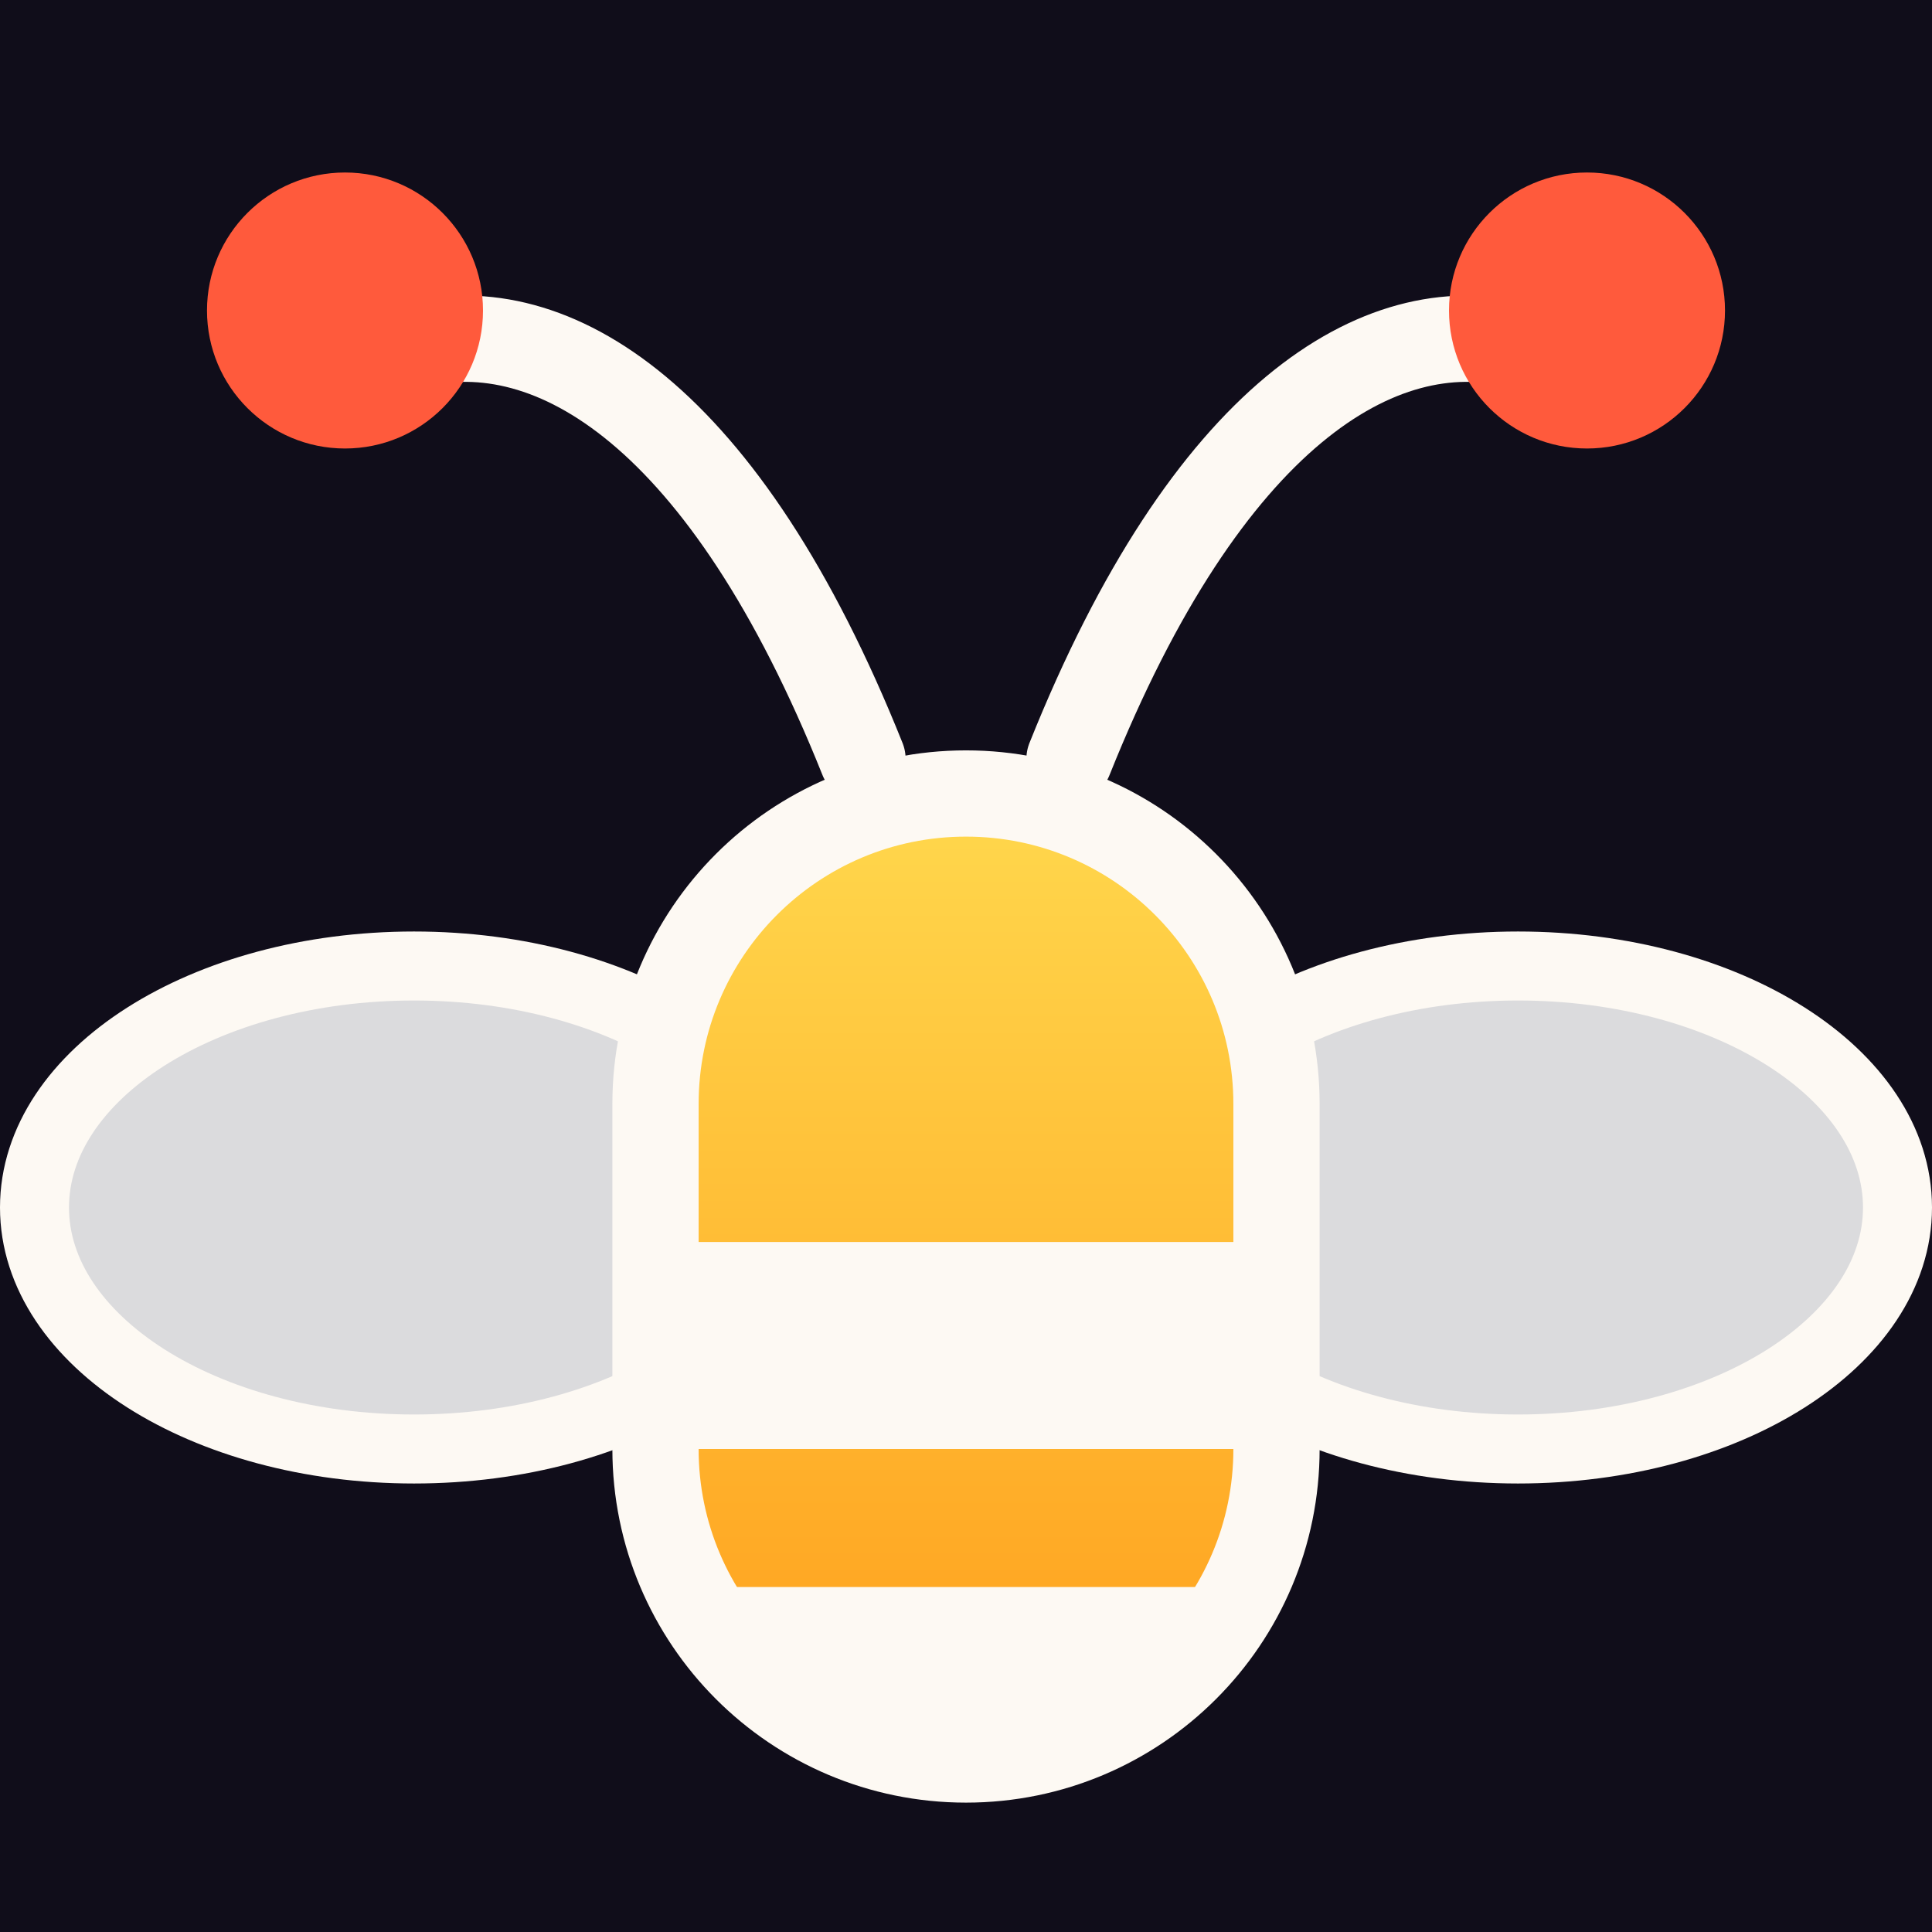
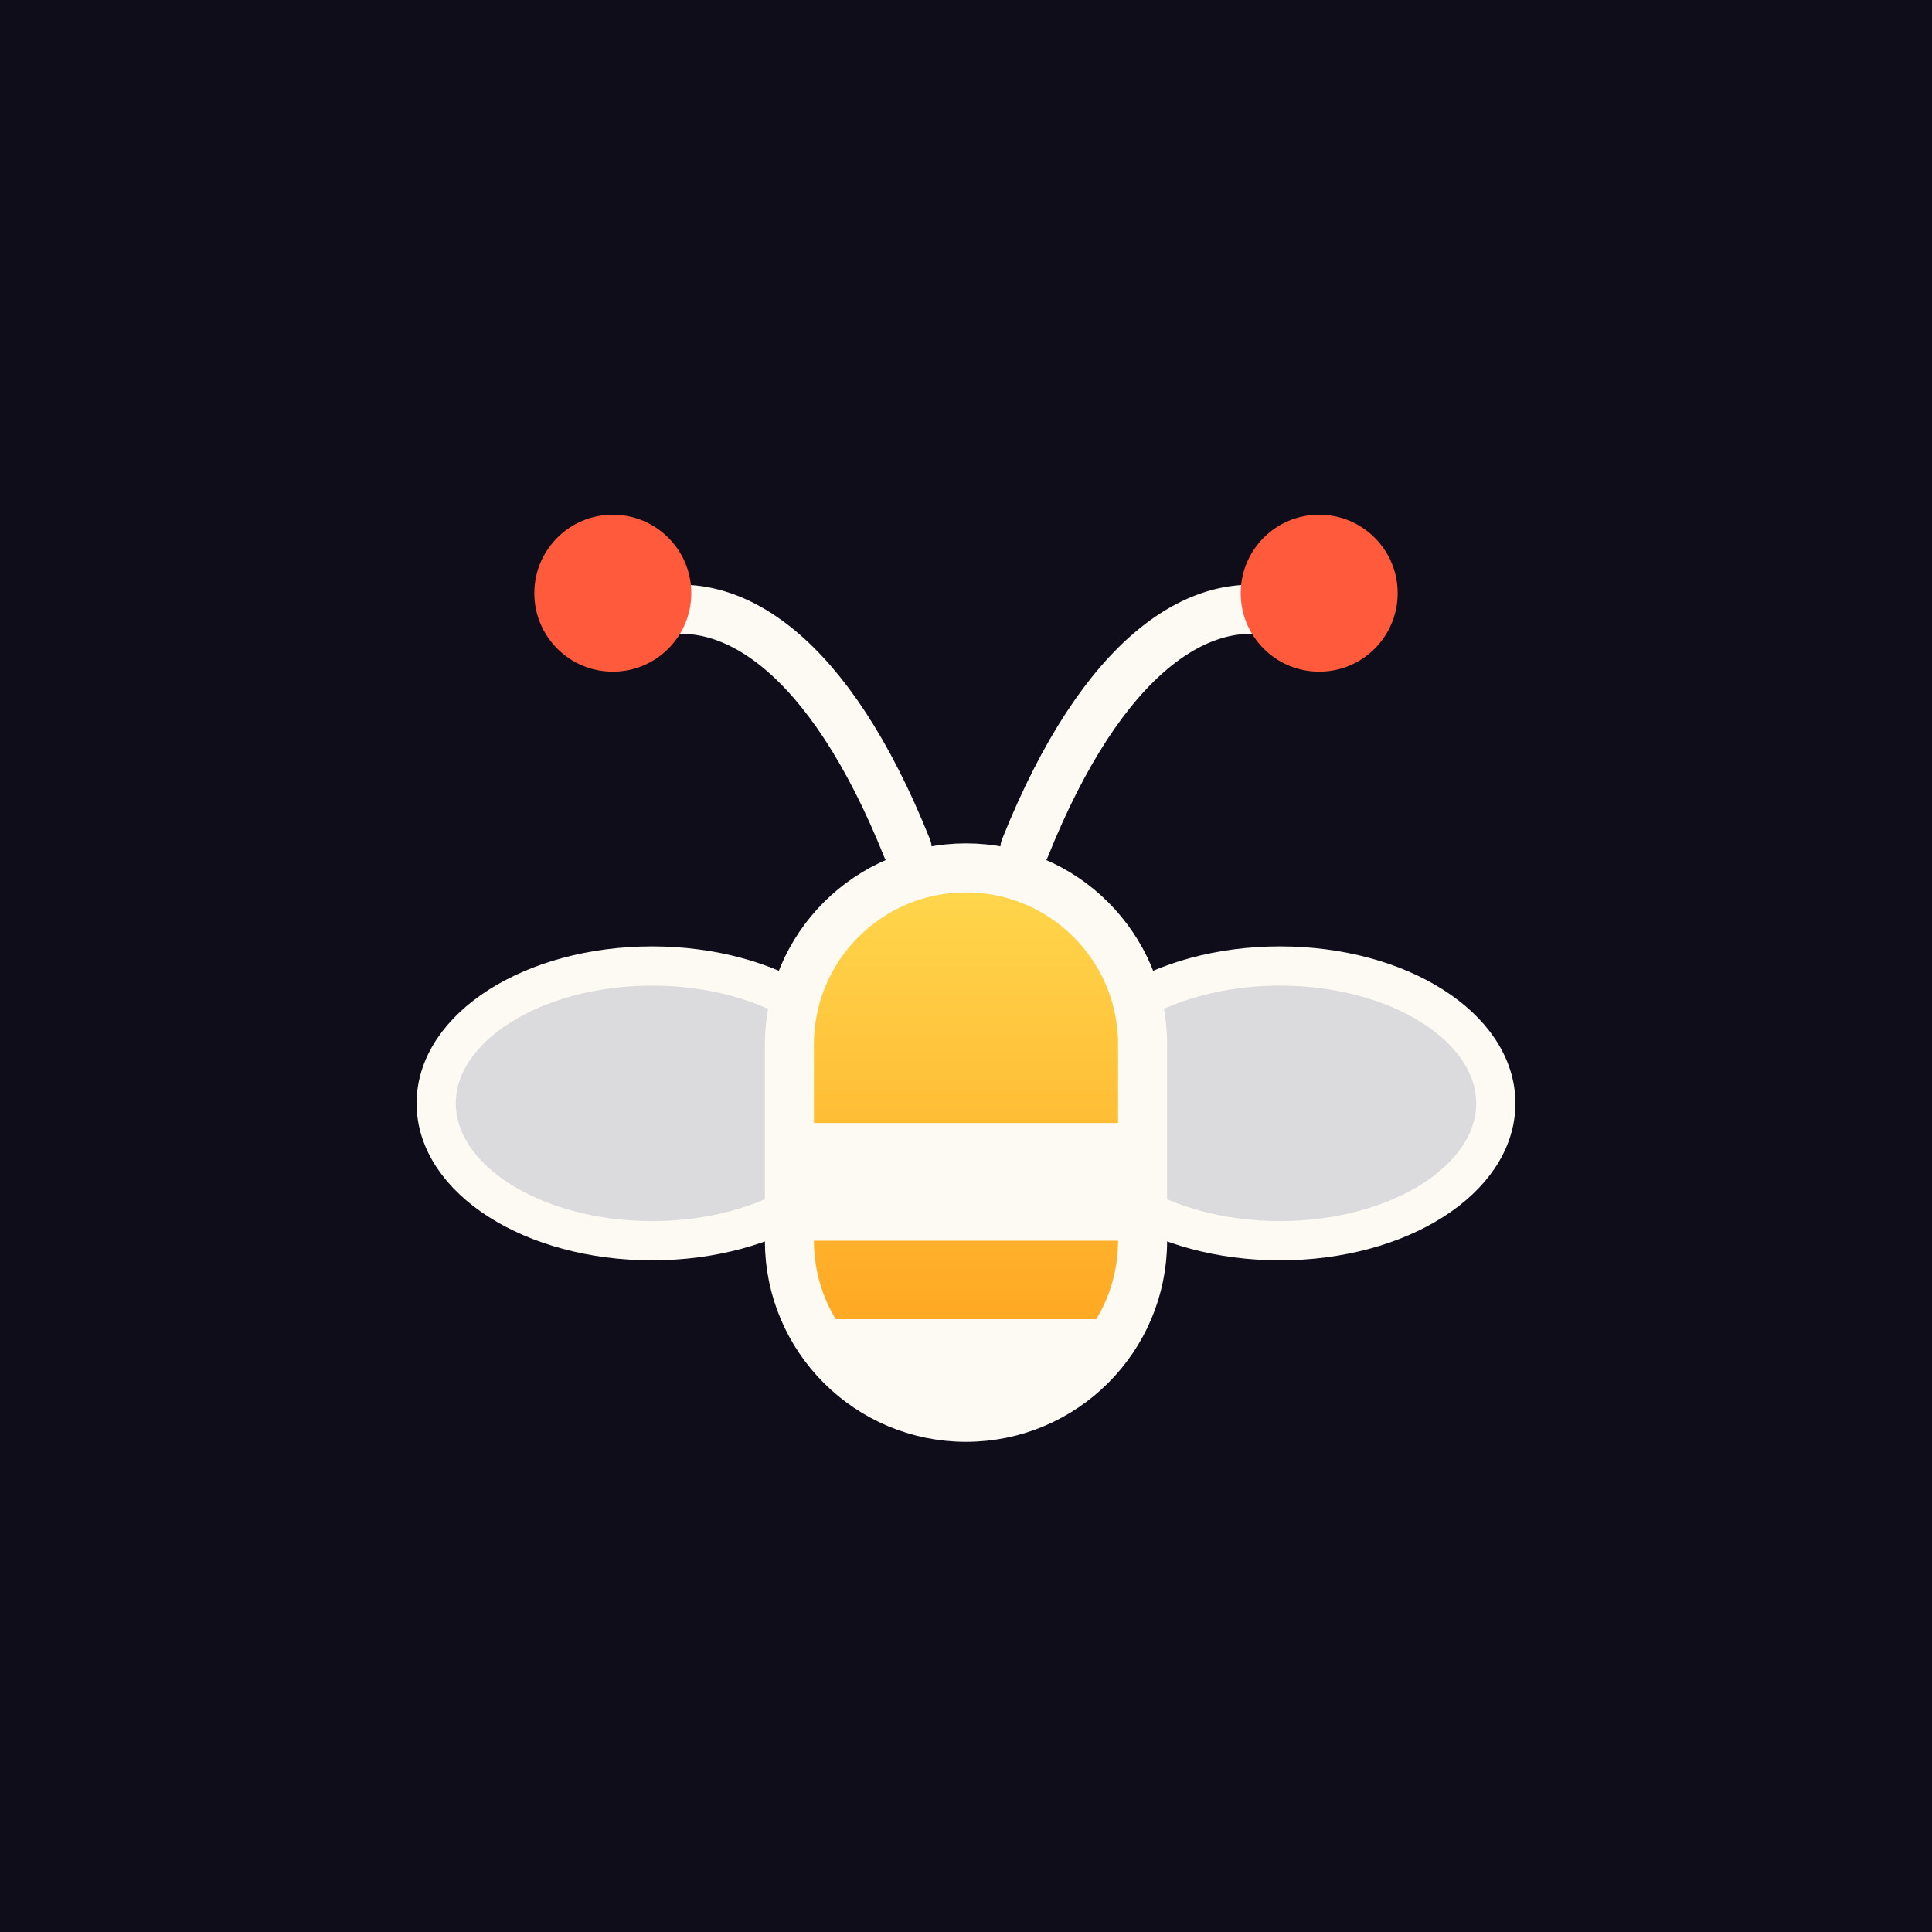
- <svg xmlns="http://www.w3.org/2000/svg" width="512" height="512" viewBox="0 0 56 56">
+ <svg xmlns="http://www.w3.org/2000/svg" width="512" height="512" viewBox="0 0 64 64">
  <defs>
    <linearGradient id="beeBody" x1="0" y1="0" x2="0" y2="1">
      <stop offset="0" stop-color="#FFD84D" />
      <stop offset="1" stop-color="#FF9E1B" />
    </linearGradient>
    <clipPath id="bclip">
      <rect x="15" y="18" width="18" height="28" rx="9" />
    </clipPath>
  </defs>
-   <rect width="56" height="56" fill="#100D1A" />
-   <g transform="translate(4,5)">
+   <rect width="64" height="64" fill="#100D1A" />
+   <g transform="translate(16.4,17.05) scale(0.65)">
    <path d="M21 17 C17 7 12 4 8 5" stroke="#FDF9F3" stroke-width="2.5" stroke-linecap="round" fill="none" />
    <path d="M27 17 C31 7 36 4 40 5" stroke="#FDF9F3" stroke-width="2.5" stroke-linecap="round" fill="none" />
    <circle cx="6" cy="4" r="4" fill="#FF5A3C" />
    <circle cx="42" cy="4" r="4" fill="#FF5A3C" />
    <ellipse cx="8" cy="30" rx="11" ry="7" fill="#fff" fill-opacity=".85" stroke="#FDF9F3" stroke-width="2" />
    <ellipse cx="40" cy="30" rx="11" ry="7" fill="#fff" fill-opacity=".85" stroke="#FDF9F3" stroke-width="2" />
    <rect x="15" y="18" width="18" height="28" rx="9" fill="url(#beeBody)" stroke="#FDF9F3" stroke-width="2.5" />
    <g clip-path="url(#bclip)">
      <rect x="13" y="31" width="22" height="6" fill="#FDF9F3" />
      <rect x="13" y="41" width="22" height="6" fill="#FDF9F3" />
    </g>
  </g>
</svg>
